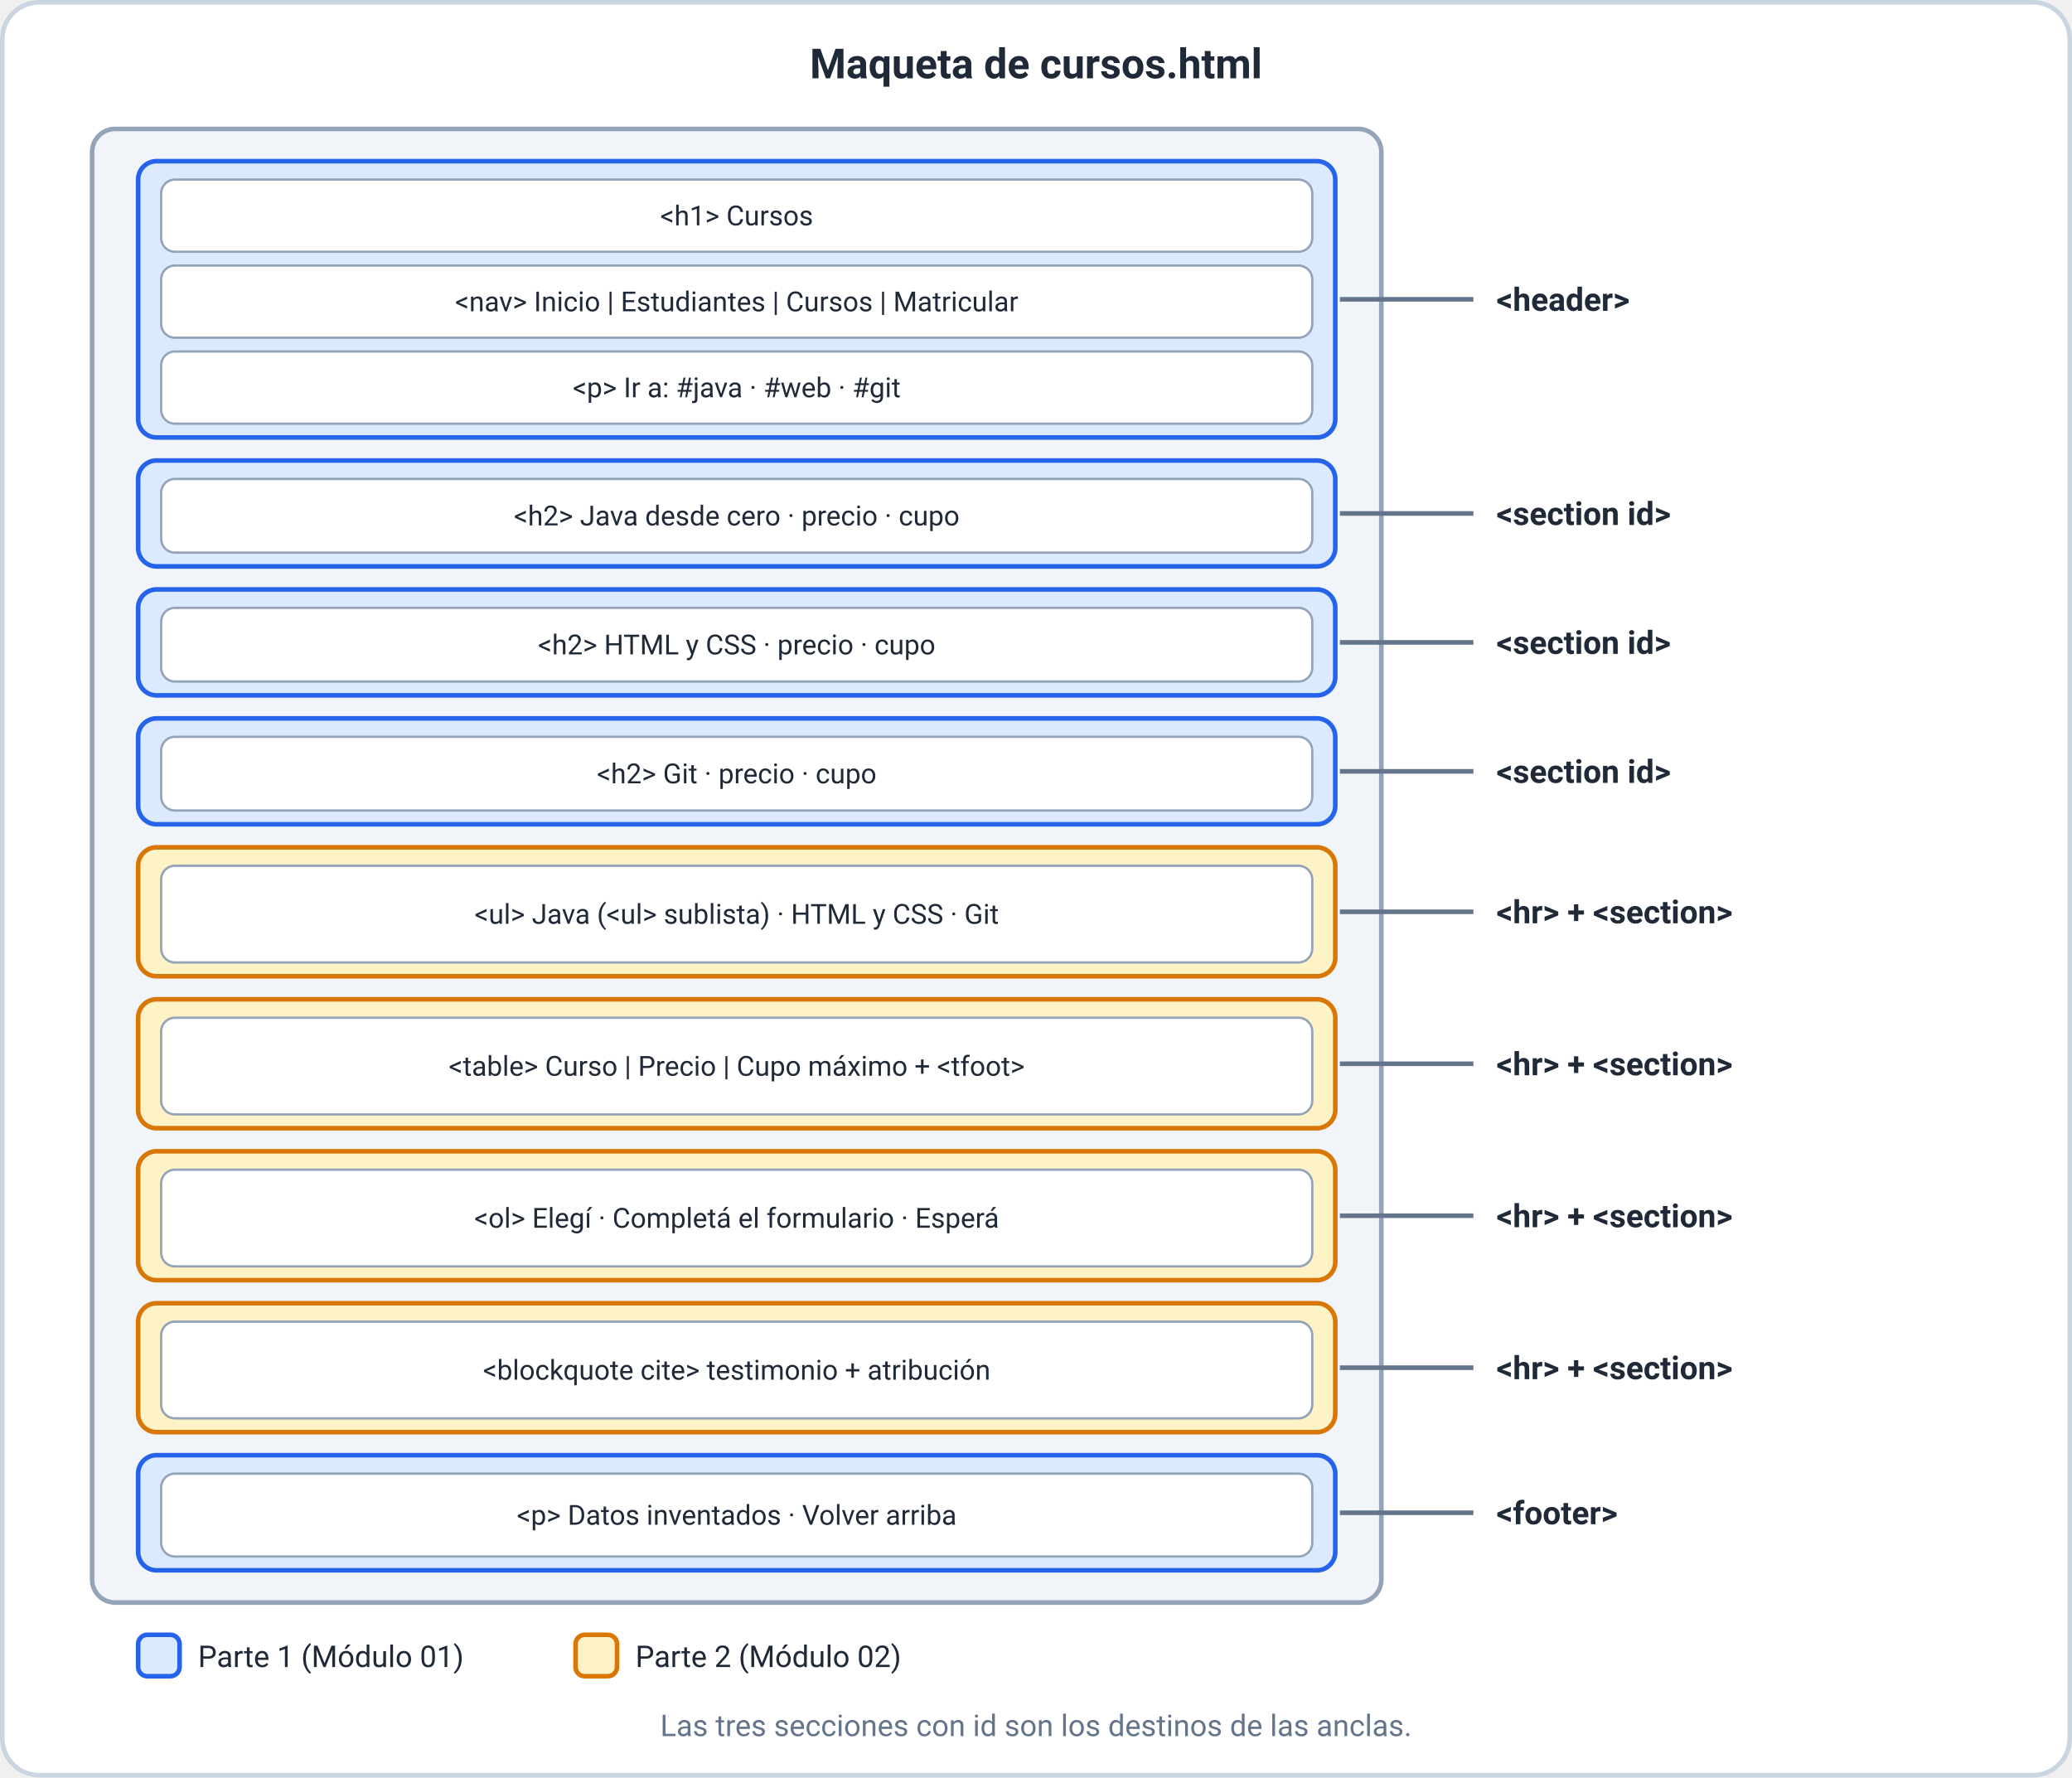
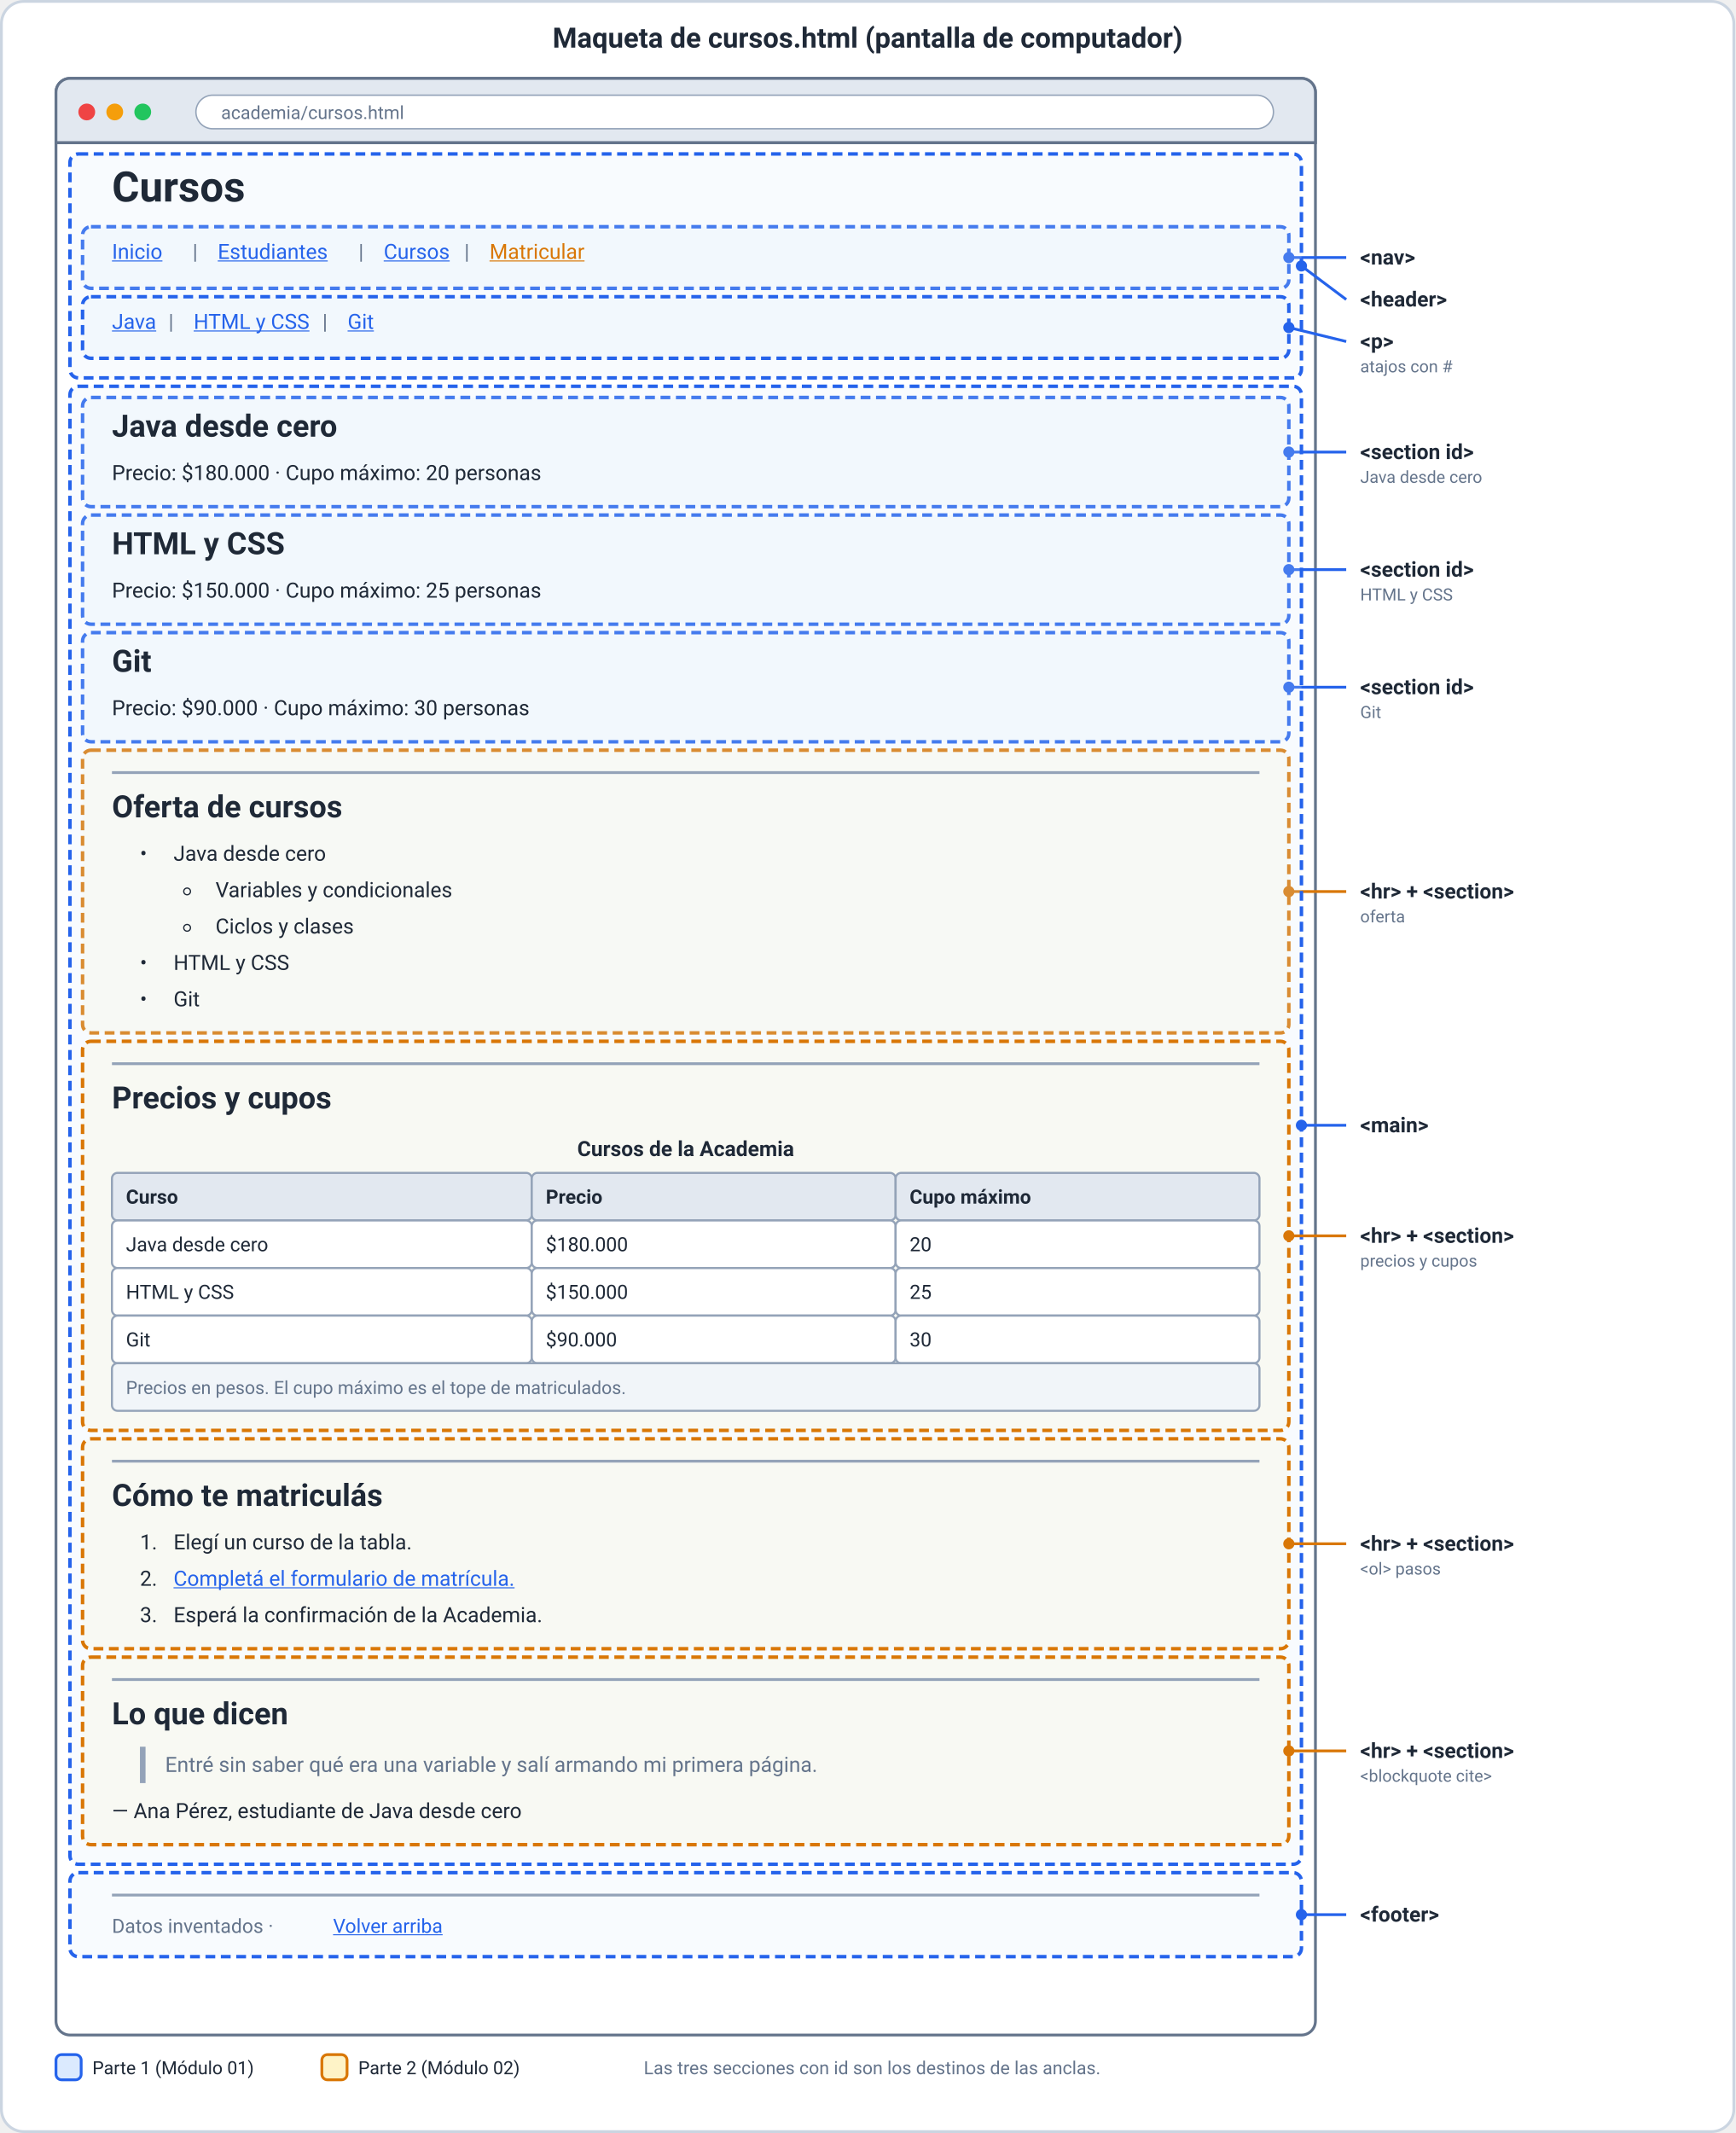
- <svg xmlns="http://www.w3.org/2000/svg" viewBox="0 0 900 772" width="900" height="772" role="img" aria-labelledby="t d" font-family="system-ui, -apple-system, Segoe UI, Roboto, Helvetica, Arial, sans-serif">
+ <svg xmlns="http://www.w3.org/2000/svg" viewBox="0 0 1240 1524" width="1240" height="1524" role="img" aria-labelledby="t d" font-family="system-ui, -apple-system, Segoe UI, Roboto, Helvetica, Arial, sans-serif">
  <defs>
    <marker id="ah" viewBox="0 0 10 10" refX="8" refY="5" markerWidth="7" markerHeight="7" orient="auto-start-reverse">
      <path d="M0 0L10 5L0 10z" fill="#64748b" />
    </marker>
  </defs>
-   <rect x="1" y="1" width="898" height="770" rx="16" fill="#ffffff" stroke="#cbd5e1" stroke-width="2" />
-   <text x="450" y="34" text-anchor="middle" font-size="18" font-weight="700" fill="#1f2937">Maqueta de cursos.html</text>
-   <rect x="40" y="56" width="560" height="640" rx="10" fill="#f1f5f9" stroke="#94a3b8" stroke-width="2" />
-   <rect x="60" y="70" width="520" height="120" rx="8" fill="#dbeafe" stroke="#2563eb" stroke-width="2" />
-   <rect x="70" y="78.0" width="500" height="31.333" rx="6" fill="#ffffff" stroke="#94a3b8" stroke-width="1" />
-   <text x="320.0" y="97.867" text-anchor="middle" font-size="12" font-weight="400" fill="#1f2937">&lt;h1&gt; Cursos</text>
-   <rect x="70" y="115.333" width="500" height="31.333" rx="6" fill="#ffffff" stroke="#94a3b8" stroke-width="1" />
-   <text x="320.0" y="135.2" text-anchor="middle" font-size="12" font-weight="400" fill="#1f2937">&lt;nav&gt; Inicio | Estudiantes | Cursos | Matricular</text>
-   <rect x="70" y="152.667" width="500" height="31.333" rx="6" fill="#ffffff" stroke="#94a3b8" stroke-width="1" />
-   <text x="320.0" y="172.533" text-anchor="middle" font-size="12" font-weight="400" fill="#1f2937">&lt;p&gt; Ir a: #java · #web · #git</text>
-   <line x1="582" y1="130.0" x2="640" y2="130.0" stroke="#64748b" stroke-width="2" />
-   <text x="650" y="135.0" text-anchor="start" font-size="14" font-weight="700" fill="#1f2937">&lt;header&gt;</text>
-   <rect x="60" y="200" width="520" height="46" rx="8" fill="#dbeafe" stroke="#2563eb" stroke-width="2" />
-   <rect x="70" y="208.0" width="500" height="32.0" rx="6" fill="#ffffff" stroke="#94a3b8" stroke-width="1" />
-   <text x="320.0" y="228.2" text-anchor="middle" font-size="12" font-weight="400" fill="#1f2937">&lt;h2&gt; Java desde cero · precio · cupo</text>
-   <line x1="582" y1="223.0" x2="640" y2="223.0" stroke="#64748b" stroke-width="2" />
-   <text x="650" y="228.0" text-anchor="start" font-size="14" font-weight="700" fill="#1f2937">&lt;section id&gt;</text>
-   <rect x="60" y="256" width="520" height="46" rx="8" fill="#dbeafe" stroke="#2563eb" stroke-width="2" />
-   <rect x="70" y="264.0" width="500" height="32.0" rx="6" fill="#ffffff" stroke="#94a3b8" stroke-width="1" />
-   <text x="320.0" y="284.2" text-anchor="middle" font-size="12" font-weight="400" fill="#1f2937">&lt;h2&gt; HTML y CSS · precio · cupo</text>
-   <line x1="582" y1="279.0" x2="640" y2="279.0" stroke="#64748b" stroke-width="2" />
-   <text x="650" y="284.0" text-anchor="start" font-size="14" font-weight="700" fill="#1f2937">&lt;section id&gt;</text>
-   <rect x="60" y="312" width="520" height="46" rx="8" fill="#dbeafe" stroke="#2563eb" stroke-width="2" />
-   <rect x="70" y="320.0" width="500" height="32.0" rx="6" fill="#ffffff" stroke="#94a3b8" stroke-width="1" />
-   <text x="320.0" y="340.2" text-anchor="middle" font-size="12" font-weight="400" fill="#1f2937">&lt;h2&gt; Git · precio · cupo</text>
-   <line x1="582" y1="335.0" x2="640" y2="335.0" stroke="#64748b" stroke-width="2" />
-   <text x="650" y="340.0" text-anchor="start" font-size="14" font-weight="700" fill="#1f2937">&lt;section id&gt;</text>
-   <rect x="60" y="368" width="520" height="56" rx="8" fill="#fef3c7" stroke="#d97706" stroke-width="2" />
-   <rect x="70" y="376.0" width="500" height="42.0" rx="6" fill="#ffffff" stroke="#94a3b8" stroke-width="1" />
-   <text x="320.0" y="401.2" text-anchor="middle" font-size="12" font-weight="400" fill="#1f2937">&lt;ul&gt; Java (&lt;ul&gt; sublista) · HTML y CSS · Git</text>
-   <line x1="582" y1="396.0" x2="640" y2="396.0" stroke="#64748b" stroke-width="2" />
-   <text x="650" y="401.0" text-anchor="start" font-size="14" font-weight="700" fill="#1f2937">&lt;hr&gt; + &lt;section&gt;</text>
-   <rect x="60" y="434" width="520" height="56" rx="8" fill="#fef3c7" stroke="#d97706" stroke-width="2" />
-   <rect x="70" y="442.0" width="500" height="42.0" rx="6" fill="#ffffff" stroke="#94a3b8" stroke-width="1" />
-   <text x="320.0" y="467.2" text-anchor="middle" font-size="12" font-weight="400" fill="#1f2937">&lt;table&gt; Curso | Precio | Cupo máximo + &lt;tfoot&gt;</text>
-   <line x1="582" y1="462.0" x2="640" y2="462.0" stroke="#64748b" stroke-width="2" />
-   <text x="650" y="467.0" text-anchor="start" font-size="14" font-weight="700" fill="#1f2937">&lt;hr&gt; + &lt;section&gt;</text>
-   <rect x="60" y="500" width="520" height="56" rx="8" fill="#fef3c7" stroke="#d97706" stroke-width="2" />
-   <rect x="70" y="508.0" width="500" height="42.0" rx="6" fill="#ffffff" stroke="#94a3b8" stroke-width="1" />
-   <text x="320.0" y="533.2" text-anchor="middle" font-size="12" font-weight="400" fill="#1f2937">&lt;ol&gt; Elegí · Completá el formulario · Esperá</text>
-   <line x1="582" y1="528.0" x2="640" y2="528.0" stroke="#64748b" stroke-width="2" />
-   <text x="650" y="533.0" text-anchor="start" font-size="14" font-weight="700" fill="#1f2937">&lt;hr&gt; + &lt;section&gt;</text>
-   <rect x="60" y="566" width="520" height="56" rx="8" fill="#fef3c7" stroke="#d97706" stroke-width="2" />
-   <rect x="70" y="574.0" width="500" height="42.0" rx="6" fill="#ffffff" stroke="#94a3b8" stroke-width="1" />
-   <text x="320.0" y="599.2" text-anchor="middle" font-size="12" font-weight="400" fill="#1f2937">&lt;blockquote cite&gt; testimonio + atribución</text>
-   <line x1="582" y1="594.0" x2="640" y2="594.0" stroke="#64748b" stroke-width="2" />
-   <text x="650" y="599.0" text-anchor="start" font-size="14" font-weight="700" fill="#1f2937">&lt;hr&gt; + &lt;section&gt;</text>
-   <rect x="60" y="632" width="520" height="50" rx="8" fill="#dbeafe" stroke="#2563eb" stroke-width="2" />
-   <rect x="70" y="640.0" width="500" height="36.0" rx="6" fill="#ffffff" stroke="#94a3b8" stroke-width="1" />
-   <text x="320.0" y="662.2" text-anchor="middle" font-size="12" font-weight="400" fill="#1f2937">&lt;p&gt; Datos inventados · Volver arriba</text>
-   <line x1="582" y1="657.0" x2="640" y2="657.0" stroke="#64748b" stroke-width="2" />
-   <text x="650" y="662.0" text-anchor="start" font-size="14" font-weight="700" fill="#1f2937">&lt;footer&gt;</text>
-   <rect x="60" y="710" width="18" height="18" rx="4" fill="#dbeafe" stroke="#2563eb" stroke-width="2" />
-   <text x="86" y="724" text-anchor="start" font-size="13" font-weight="400" fill="#1f2937">Parte 1 (Módulo 01)</text>
-   <rect x="250" y="710" width="18" height="18" rx="4" fill="#fef3c7" stroke="#d97706" stroke-width="2" />
-   <text x="276" y="724" text-anchor="start" font-size="13" font-weight="400" fill="#1f2937">Parte 2 (Módulo 02)</text>
-   <text x="450" y="754" text-anchor="middle" font-size="13" font-weight="400" fill="#64748b">Las tres secciones con id son los destinos de las anclas.</text>
+   <rect x="1" y="1" width="1238" height="1522" rx="16" fill="#ffffff" stroke="#cbd5e1" stroke-width="2" />
+   <text x="620.0" y="34" text-anchor="middle" font-size="20" font-weight="700" fill="#1f2937">Maqueta de cursos.html (pantalla de computador)</text>
+   <rect x="40" y="56" width="900" height="1398" rx="10" fill="#ffffff" stroke="#64748b" stroke-width="2" />
+   <path d="M40 66 a10 10 0 0 1 10 -10 h880 a10 10 0 0 1 10 10 v36 h-900z" fill="#e2e8f0" stroke="#64748b" stroke-width="2" />
+   <circle cx="62" cy="80" r="6" fill="#ef4444" />
+   <circle cx="82" cy="80" r="6" fill="#f59e0b" />
+   <circle cx="102" cy="80" r="6" fill="#22c55e" />
+   <rect x="140" y="68" width="770" height="24" rx="12" fill="#ffffff" stroke="#94a3b8" />
+   <text x="158" y="85" text-anchor="start" font-size="13" font-weight="400" fill="#64748b">academia/cursos.html</text>
+   <line x1="40" y1="102" x2="940" y2="102" stroke="#64748b" stroke-width="2" />
+   <rect x="59" y="162" width="862" height="44" rx="6" fill="#dbeafe" fill-opacity="0.18" stroke="#2563eb" stroke-width="2.5" stroke-dasharray="7 4" />
+   <circle cx="921" cy="184.0" r="4" fill="#2563eb" />
+   <path d="M921 184.0 L962 184.0" stroke="#2563eb" stroke-width="2" fill="none" />
+   <text x="972" y="189.0" text-anchor="start" font-size="15" font-weight="700" fill="#1f2937">&lt;nav&gt;</text>
+   <rect x="50" y="110" width="880" height="160" rx="6" fill="#dbeafe" fill-opacity="0.18" stroke="#2563eb" stroke-width="2.5" stroke-dasharray="7 4" />
+   <circle cx="930" cy="190.0" r="4" fill="#2563eb" />
+   <path d="M930 190.0 L962 214.0" stroke="#2563eb" stroke-width="2" fill="none" />
+   <text x="972" y="219.0" text-anchor="start" font-size="15" font-weight="700" fill="#1f2937">&lt;header&gt;</text>
+   <rect x="59" y="212" width="862" height="44" rx="6" fill="#dbeafe" fill-opacity="0.18" stroke="#2563eb" stroke-width="2.5" stroke-dasharray="7 4" />
+   <circle cx="921" cy="234.0" r="4" fill="#2563eb" />
+   <path d="M921 234.0 L962 244.0" stroke="#2563eb" stroke-width="2" fill="none" />
+   <text x="972" y="249.0" text-anchor="start" font-size="15" font-weight="700" fill="#1f2937">&lt;p&gt;</text>
+   <text x="972" y="266.0" text-anchor="start" font-size="12" font-weight="400" fill="#64748b">atajos con #</text>
+   <rect x="59" y="284" width="862" height="78" rx="6" fill="#dbeafe" fill-opacity="0.18" stroke="#2563eb" stroke-width="2.5" stroke-dasharray="7 4" />
+   <circle cx="921" cy="323.0" r="4" fill="#2563eb" />
+   <path d="M921 323.0 L962 323.0" stroke="#2563eb" stroke-width="2" fill="none" />
+   <text x="972" y="328.0" text-anchor="start" font-size="15" font-weight="700" fill="#1f2937">&lt;section id&gt;</text>
+   <text x="972" y="345.0" text-anchor="start" font-size="12" font-weight="400" fill="#64748b">Java desde cero</text>
+   <rect x="59" y="368" width="862" height="78" rx="6" fill="#dbeafe" fill-opacity="0.18" stroke="#2563eb" stroke-width="2.5" stroke-dasharray="7 4" />
+   <circle cx="921" cy="407.0" r="4" fill="#2563eb" />
+   <path d="M921 407.0 L962 407.0" stroke="#2563eb" stroke-width="2" fill="none" />
+   <text x="972" y="412.0" text-anchor="start" font-size="15" font-weight="700" fill="#1f2937">&lt;section id&gt;</text>
+   <text x="972" y="429.0" text-anchor="start" font-size="12" font-weight="400" fill="#64748b">HTML y CSS</text>
+   <rect x="59" y="452" width="862" height="78" rx="6" fill="#dbeafe" fill-opacity="0.18" stroke="#2563eb" stroke-width="2.5" stroke-dasharray="7 4" />
+   <circle cx="921" cy="491.0" r="4" fill="#2563eb" />
+   <path d="M921 491.0 L962 491.0" stroke="#2563eb" stroke-width="2" fill="none" />
+   <text x="972" y="496.0" text-anchor="start" font-size="15" font-weight="700" fill="#1f2937">&lt;section id&gt;</text>
+   <text x="972" y="513.0" text-anchor="start" font-size="12" font-weight="400" fill="#64748b">Git</text>
+   <rect x="59" y="536" width="862" height="202" rx="6" fill="#fef3c7" fill-opacity="0.18" stroke="#d97706" stroke-width="2.5" stroke-dasharray="7 4" />
+   <circle cx="921" cy="637.0" r="4" fill="#d97706" />
+   <path d="M921 637.0 L962 637.0" stroke="#d97706" stroke-width="2" fill="none" />
+   <text x="972" y="642.0" text-anchor="start" font-size="15" font-weight="700" fill="#1f2937">&lt;hr&gt; + &lt;section&gt;</text>
+   <text x="972" y="659.0" text-anchor="start" font-size="12" font-weight="400" fill="#64748b">oferta</text>
+   <rect x="50" y="276" width="880" height="1056" rx="6" fill="#dbeafe" fill-opacity="0.18" stroke="#2563eb" stroke-width="2.5" stroke-dasharray="7 4" />
+   <circle cx="930" cy="804.0" r="4" fill="#2563eb" />
+   <path d="M930 804.0 L962 804.0" stroke="#2563eb" stroke-width="2" fill="none" />
+   <text x="972" y="809.0" text-anchor="start" font-size="15" font-weight="700" fill="#1f2937">&lt;main&gt;</text>
+   <rect x="59" y="744" width="862" height="278" rx="6" fill="#fef3c7" fill-opacity="0.18" stroke="#d97706" stroke-width="2.5" stroke-dasharray="7 4" />
+   <circle cx="921" cy="883.0" r="4" fill="#d97706" />
+   <path d="M921 883.0 L962 883.0" stroke="#d97706" stroke-width="2" fill="none" />
+   <text x="972" y="888.0" text-anchor="start" font-size="15" font-weight="700" fill="#1f2937">&lt;hr&gt; + &lt;section&gt;</text>
+   <text x="972" y="905.0" text-anchor="start" font-size="12" font-weight="400" fill="#64748b">precios y cupos</text>
+   <rect x="59" y="1028" width="862" height="150" rx="6" fill="#fef3c7" fill-opacity="0.18" stroke="#d97706" stroke-width="2.5" stroke-dasharray="7 4" />
+   <circle cx="921" cy="1103.0" r="4" fill="#d97706" />
+   <path d="M921 1103.0 L962 1103.0" stroke="#d97706" stroke-width="2" fill="none" />
+   <text x="972" y="1108.0" text-anchor="start" font-size="15" font-weight="700" fill="#1f2937">&lt;hr&gt; + &lt;section&gt;</text>
+   <text x="972" y="1125.0" text-anchor="start" font-size="12" font-weight="400" fill="#64748b">&lt;ol&gt; pasos</text>
+   <rect x="59" y="1184" width="862" height="134" rx="6" fill="#fef3c7" fill-opacity="0.18" stroke="#d97706" stroke-width="2.5" stroke-dasharray="7 4" />
+   <circle cx="921" cy="1251.0" r="4" fill="#d97706" />
+   <path d="M921 1251.0 L962 1251.0" stroke="#d97706" stroke-width="2" fill="none" />
+   <text x="972" y="1256.0" text-anchor="start" font-size="15" font-weight="700" fill="#1f2937">&lt;hr&gt; + &lt;section&gt;</text>
+   <text x="972" y="1273.0" text-anchor="start" font-size="12" font-weight="400" fill="#64748b">&lt;blockquote cite&gt;</text>
+   <rect x="50" y="1338" width="880" height="60" rx="6" fill="#dbeafe" fill-opacity="0.18" stroke="#2563eb" stroke-width="2.5" stroke-dasharray="7 4" />
+   <circle cx="930" cy="1368.0" r="4" fill="#2563eb" />
+   <path d="M930 1368.0 L962 1368.0" stroke="#2563eb" stroke-width="2" fill="none" />
+   <text x="972" y="1373.0" text-anchor="start" font-size="15" font-weight="700" fill="#1f2937">&lt;footer&gt;</text>
+   <text x="80" y="144" font-size="30" font-weight="700" fill="#1f2937" text-anchor="start">Cursos</text>
+   <text x="80" y="185" font-size="15" font-weight="400" fill="#2563eb" text-anchor="start" text-decoration="underline">Inicio</text>
+   <text x="137.6" y="185" font-size="15" font-weight="400" fill="#64748b" text-anchor="start">|</text>
+   <text x="155.6" y="185" font-size="15" font-weight="400" fill="#2563eb" text-anchor="start" text-decoration="underline">Estudiantes</text>
+   <text x="256.2" y="185" font-size="15" font-weight="400" fill="#64748b" text-anchor="start">|</text>
+   <text x="274.2" y="185" font-size="15" font-weight="400" fill="#2563eb" text-anchor="start" text-decoration="underline">Cursos</text>
+   <text x="331.8" y="185" font-size="15" font-weight="400" fill="#64748b" text-anchor="start">|</text>
+   <text x="349.8" y="185" font-size="15" font-weight="400" fill="#d97706" text-anchor="start" text-decoration="underline">Matricular</text>
+   <text x="80" y="235" font-size="15" font-weight="400" fill="#2563eb" text-anchor="start" text-decoration="underline">Java</text>
+   <text x="120.4" y="235" font-size="15" font-weight="400" fill="#64748b" text-anchor="start">|</text>
+   <text x="138.4" y="235" font-size="15" font-weight="400" fill="#2563eb" text-anchor="start" text-decoration="underline">HTML y CSS</text>
+   <text x="230.4" y="235" font-size="15" font-weight="400" fill="#64748b" text-anchor="start">|</text>
+   <text x="248.4" y="235" font-size="15" font-weight="400" fill="#2563eb" text-anchor="start" text-decoration="underline">Git</text>
+   <text x="80" y="312" font-size="22" font-weight="700" fill="#1f2937" text-anchor="start">Java desde cero</text>
+   <text x="80" y="343" font-size="15" font-weight="400" fill="#1f2937" text-anchor="start">Precio: $180.000 · Cupo máximo: 20 personas</text>
+   <text x="80" y="396" font-size="22" font-weight="700" fill="#1f2937" text-anchor="start">HTML y CSS</text>
+   <text x="80" y="427" font-size="15" font-weight="400" fill="#1f2937" text-anchor="start">Precio: $150.000 · Cupo máximo: 25 personas</text>
+   <text x="80" y="480" font-size="22" font-weight="700" fill="#1f2937" text-anchor="start">Git</text>
+   <text x="80" y="511" font-size="15" font-weight="400" fill="#1f2937" text-anchor="start">Precio: $90.000 · Cupo máximo: 30 personas</text>
+   <line x1="80" y1="552" x2="900" y2="552" stroke="#94a3b8" stroke-width="2" />
+   <text x="80" y="584" font-size="22" font-weight="700" fill="#1f2937" text-anchor="start">Oferta de cursos</text>
+   <text x="100" y="615" font-size="15" font-weight="400" fill="#1f2937" text-anchor="start">•</text>
+   <text x="124" y="615" font-size="15" font-weight="400" fill="#1f2937" text-anchor="start">Java desde cero</text>
+   <text x="130" y="641" font-size="15" font-weight="400" fill="#1f2937" text-anchor="start">◦</text>
+   <text x="154" y="641" font-size="15" font-weight="400" fill="#1f2937" text-anchor="start">Variables y condicionales</text>
+   <text x="130" y="667" font-size="15" font-weight="400" fill="#1f2937" text-anchor="start">◦</text>
+   <text x="154" y="667" font-size="15" font-weight="400" fill="#1f2937" text-anchor="start">Ciclos y clases</text>
+   <text x="100" y="693" font-size="15" font-weight="400" fill="#1f2937" text-anchor="start">•</text>
+   <text x="124" y="693" font-size="15" font-weight="400" fill="#1f2937" text-anchor="start">HTML y CSS</text>
+   <text x="100" y="719" font-size="15" font-weight="400" fill="#1f2937" text-anchor="start">•</text>
+   <text x="124" y="719" font-size="15" font-weight="400" fill="#1f2937" text-anchor="start">Git</text>
+   <line x1="80" y1="760" x2="900" y2="760" stroke="#94a3b8" stroke-width="2" />
+   <text x="80" y="792" font-size="22" font-weight="700" fill="#1f2937" text-anchor="start">Precios y cupos</text>
+   <text x="490.0" y="826" font-size="15" font-weight="700" fill="#1f2937" text-anchor="middle">Cursos de la Academia</text>
+   <rect x="80" y="838" width="300" height="34" rx="4" fill="#e2e8f0" stroke="#94a3b8" stroke-width="1.5" />
+   <text x="90" y="860" font-size="14" font-weight="700" fill="#1f2937" text-anchor="start">Curso</text>
+   <rect x="380" y="838" width="260" height="34" rx="4" fill="#e2e8f0" stroke="#94a3b8" stroke-width="1.5" />
+   <text x="390" y="860" font-size="14" font-weight="700" fill="#1f2937" text-anchor="start">Precio</text>
+   <rect x="640" y="838" width="260" height="34" rx="4" fill="#e2e8f0" stroke="#94a3b8" stroke-width="1.5" />
+   <text x="650" y="860" font-size="14" font-weight="700" fill="#1f2937" text-anchor="start">Cupo máximo</text>
+   <rect x="80" y="872" width="300" height="34" rx="4" fill="#ffffff" stroke="#94a3b8" stroke-width="1.5" />
+   <text x="90" y="894" font-size="14" font-weight="400" fill="#1f2937" text-anchor="start">Java desde cero</text>
+   <rect x="380" y="872" width="260" height="34" rx="4" fill="#ffffff" stroke="#94a3b8" stroke-width="1.5" />
+   <text x="390" y="894" font-size="14" font-weight="400" fill="#1f2937" text-anchor="start">$180.000</text>
+   <rect x="640" y="872" width="260" height="34" rx="4" fill="#ffffff" stroke="#94a3b8" stroke-width="1.5" />
+   <text x="650" y="894" font-size="14" font-weight="400" fill="#1f2937" text-anchor="start">20</text>
+   <rect x="80" y="906" width="300" height="34" rx="4" fill="#ffffff" stroke="#94a3b8" stroke-width="1.5" />
+   <text x="90" y="928" font-size="14" font-weight="400" fill="#1f2937" text-anchor="start">HTML y CSS</text>
+   <rect x="380" y="906" width="260" height="34" rx="4" fill="#ffffff" stroke="#94a3b8" stroke-width="1.5" />
+   <text x="390" y="928" font-size="14" font-weight="400" fill="#1f2937" text-anchor="start">$150.000</text>
+   <rect x="640" y="906" width="260" height="34" rx="4" fill="#ffffff" stroke="#94a3b8" stroke-width="1.5" />
+   <text x="650" y="928" font-size="14" font-weight="400" fill="#1f2937" text-anchor="start">25</text>
+   <rect x="80" y="940" width="300" height="34" rx="4" fill="#ffffff" stroke="#94a3b8" stroke-width="1.5" />
+   <text x="90" y="962" font-size="14" font-weight="400" fill="#1f2937" text-anchor="start">Git</text>
+   <rect x="380" y="940" width="260" height="34" rx="4" fill="#ffffff" stroke="#94a3b8" stroke-width="1.5" />
+   <text x="390" y="962" font-size="14" font-weight="400" fill="#1f2937" text-anchor="start">$90.000</text>
+   <rect x="640" y="940" width="260" height="34" rx="4" fill="#ffffff" stroke="#94a3b8" stroke-width="1.5" />
+   <text x="650" y="962" font-size="14" font-weight="400" fill="#1f2937" text-anchor="start">30</text>
+   <rect x="80" y="974" width="820" height="34" rx="4" fill="#f1f5f9" stroke="#94a3b8" stroke-width="1.5" />
+   <text x="90" y="996" font-size="13" font-weight="400" fill="#64748b" text-anchor="start">Precios en pesos. El cupo máximo es el tope de matriculados.</text>
+   <line x1="80" y1="1044" x2="900" y2="1044" stroke="#94a3b8" stroke-width="2" />
+   <text x="80" y="1076" font-size="22" font-weight="700" fill="#1f2937" text-anchor="start">Cómo te matriculás</text>
+   <text x="100" y="1107" font-size="15" font-weight="400" fill="#1f2937" text-anchor="start">1.</text>
+   <text x="124" y="1107" font-size="15" font-weight="400" fill="#1f2937" text-anchor="start">Elegí un curso de la tabla.</text>
+   <text x="100" y="1133" font-size="15" font-weight="400" fill="#1f2937" text-anchor="start">2.</text>
+   <text x="124" y="1133" font-size="15" font-weight="400" fill="#2563eb" text-anchor="start" text-decoration="underline">Completá el formulario de matrícula.</text>
+   <text x="100" y="1159" font-size="15" font-weight="400" fill="#1f2937" text-anchor="start">3.</text>
+   <text x="124" y="1159" font-size="15" font-weight="400" fill="#1f2937" text-anchor="start">Esperá la confirmación de la Academia.</text>
+   <line x1="80" y1="1200" x2="900" y2="1200" stroke="#94a3b8" stroke-width="2" />
+   <text x="80" y="1232" font-size="22" font-weight="700" fill="#1f2937" text-anchor="start">Lo que dicen</text>
+   <rect x="100" y="1248" width="4" height="26" fill="#94a3b8" />
+   <text x="118" y="1266" font-size="15" font-weight="400" fill="#64748b" text-anchor="start">Entré sin saber qué era una variable y salí armando mi primera página.</text>
+   <text x="80" y="1299" font-size="15" font-weight="400" fill="#1f2937" text-anchor="start">— Ana Pérez, estudiante de Java desde cero</text>
+   <line x1="80" y1="1354" x2="900" y2="1354" stroke="#94a3b8" stroke-width="2" />
+   <text x="80" y="1381" font-size="14" font-weight="400" fill="#64748b" text-anchor="start">Datos inventados · </text>
+   <text x="238" y="1381" font-size="14" font-weight="400" fill="#2563eb" text-anchor="start" text-decoration="underline">Volver arriba</text>
+   <rect x="40" y="1468" width="18" height="18" rx="4" fill="#dbeafe" stroke="#2563eb" stroke-width="2" />
+   <text x="66" y="1482" text-anchor="start" font-size="13" font-weight="400" fill="#1f2937">Parte 1 (Módulo 01)</text>
+   <rect x="230" y="1468" width="18" height="18" rx="4" fill="#fef3c7" stroke="#d97706" stroke-width="2" />
+   <text x="256" y="1482" text-anchor="start" font-size="13" font-weight="400" fill="#1f2937">Parte 2 (Módulo 02)</text>
+   <text x="460" y="1482" text-anchor="start" font-size="13" font-weight="400" fill="#64748b">Las tres secciones con id son los destinos de las anclas.</text>
</svg>
